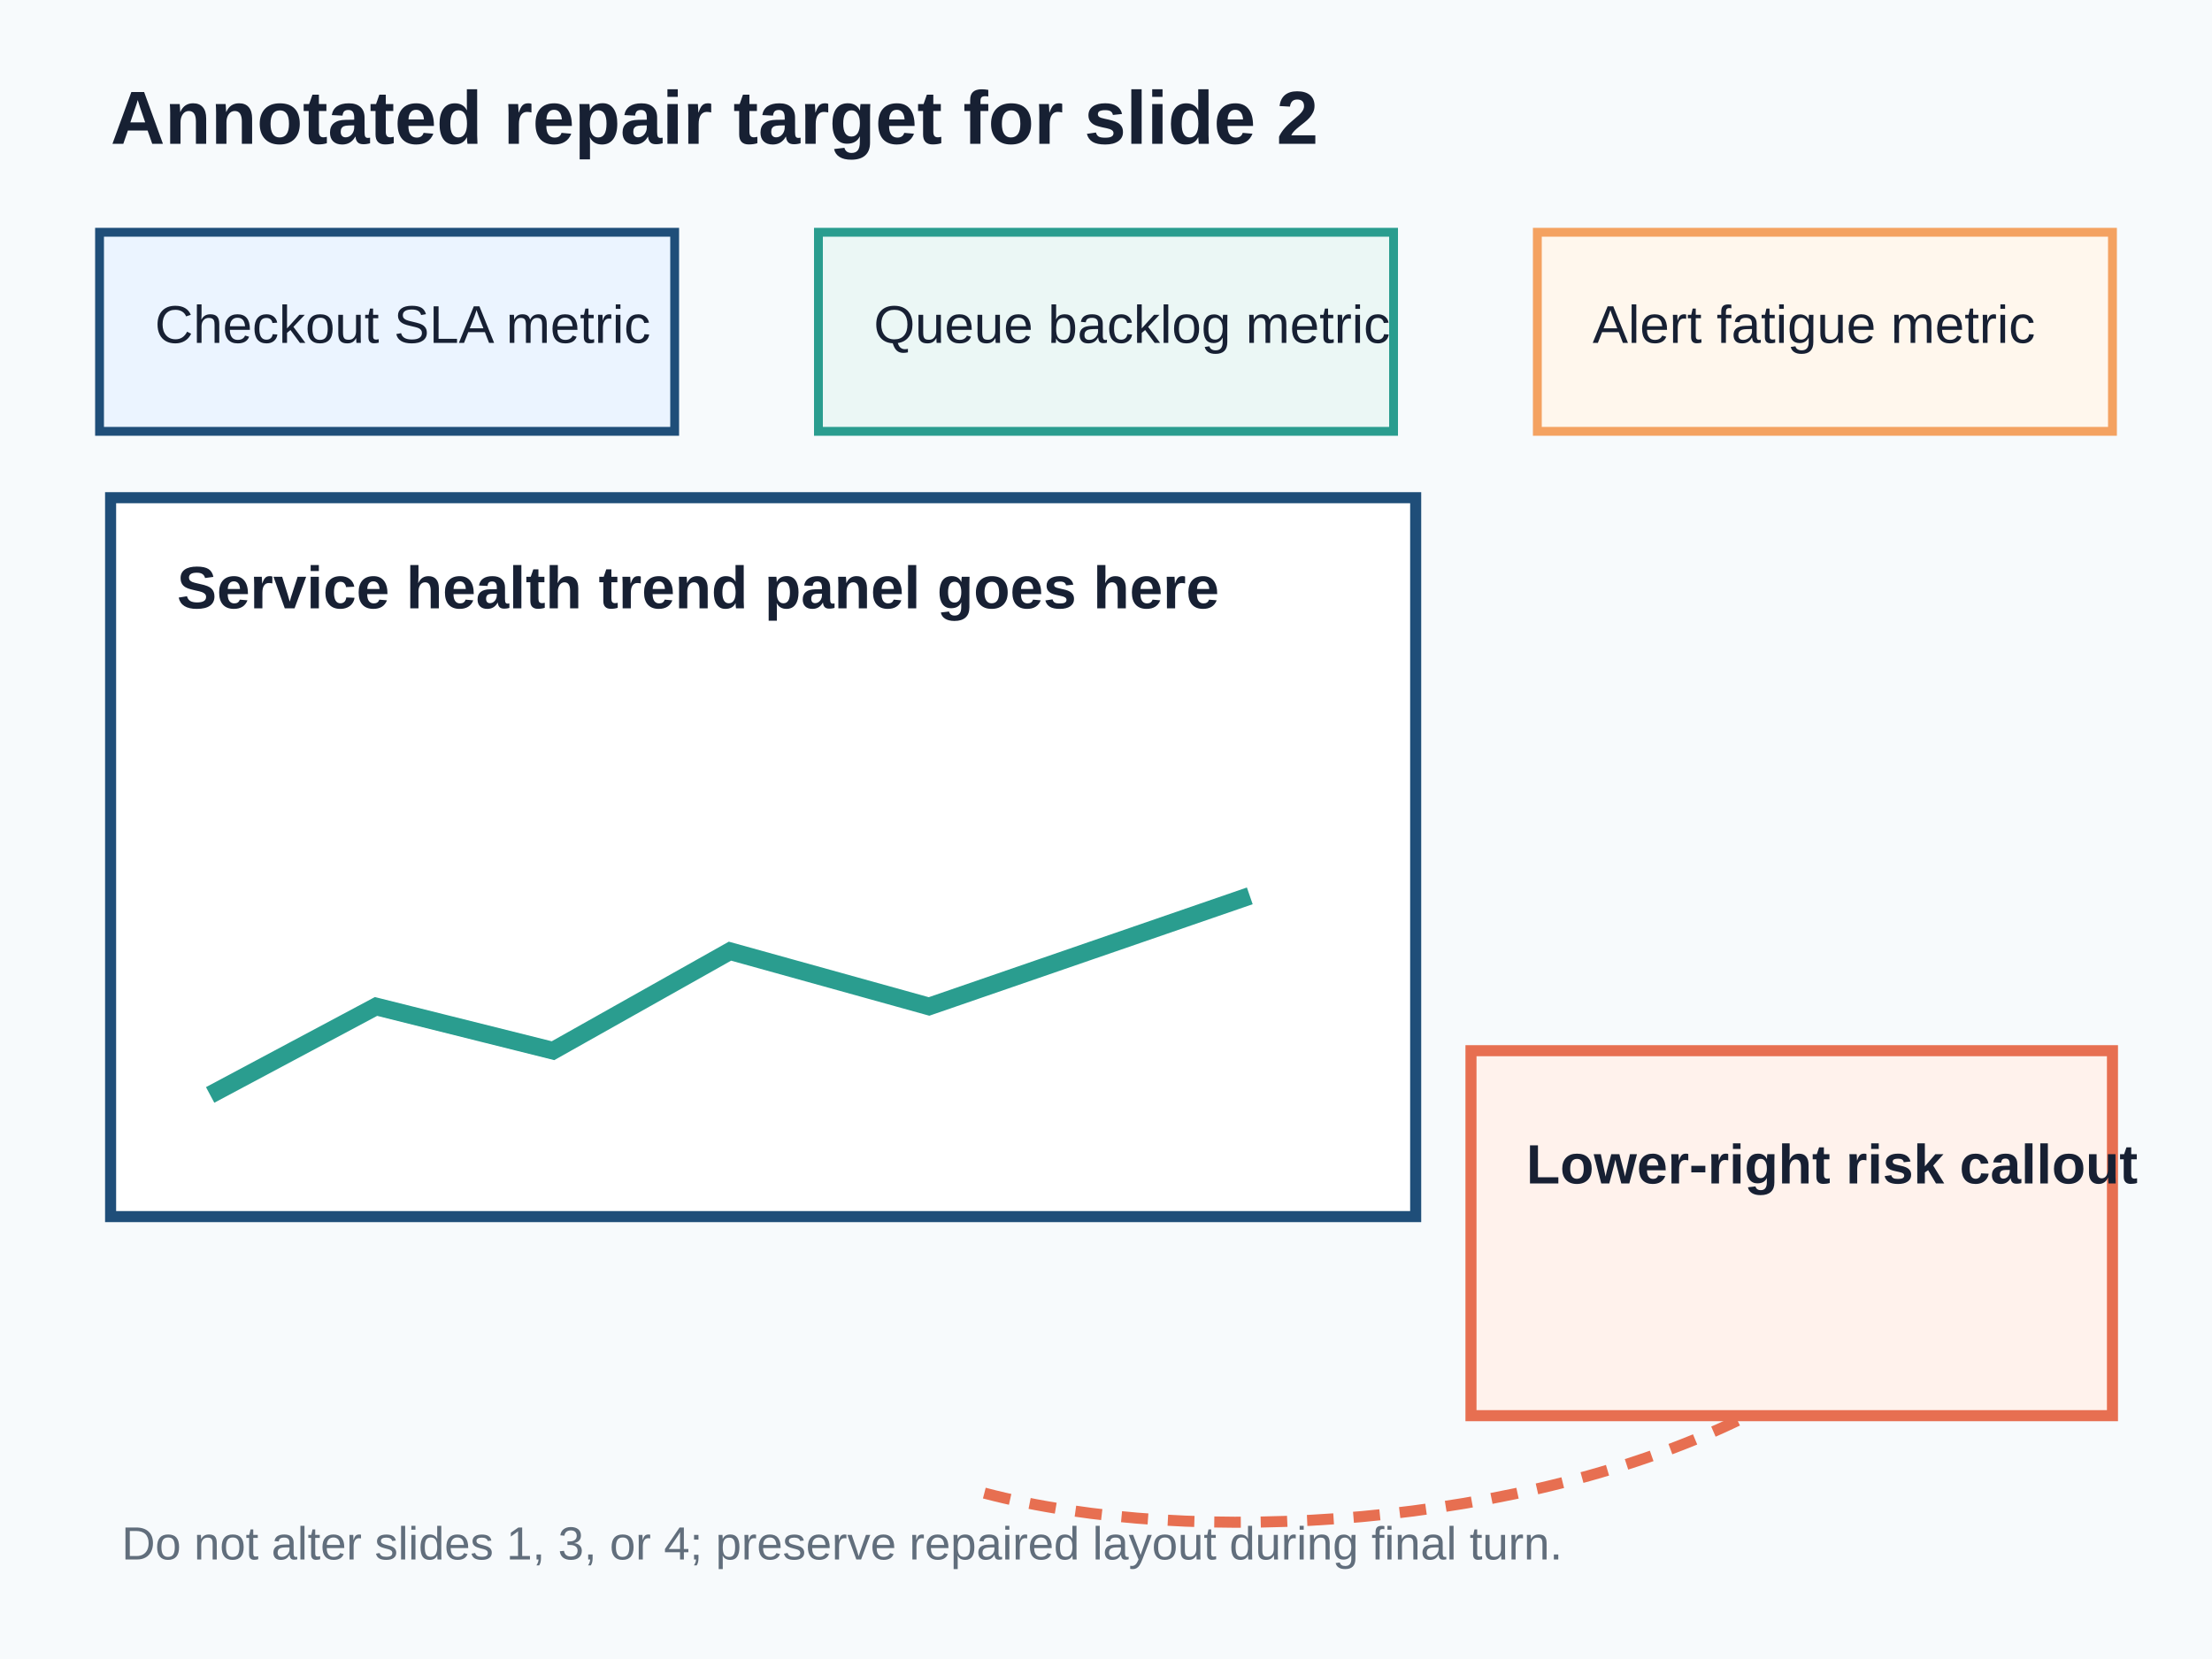
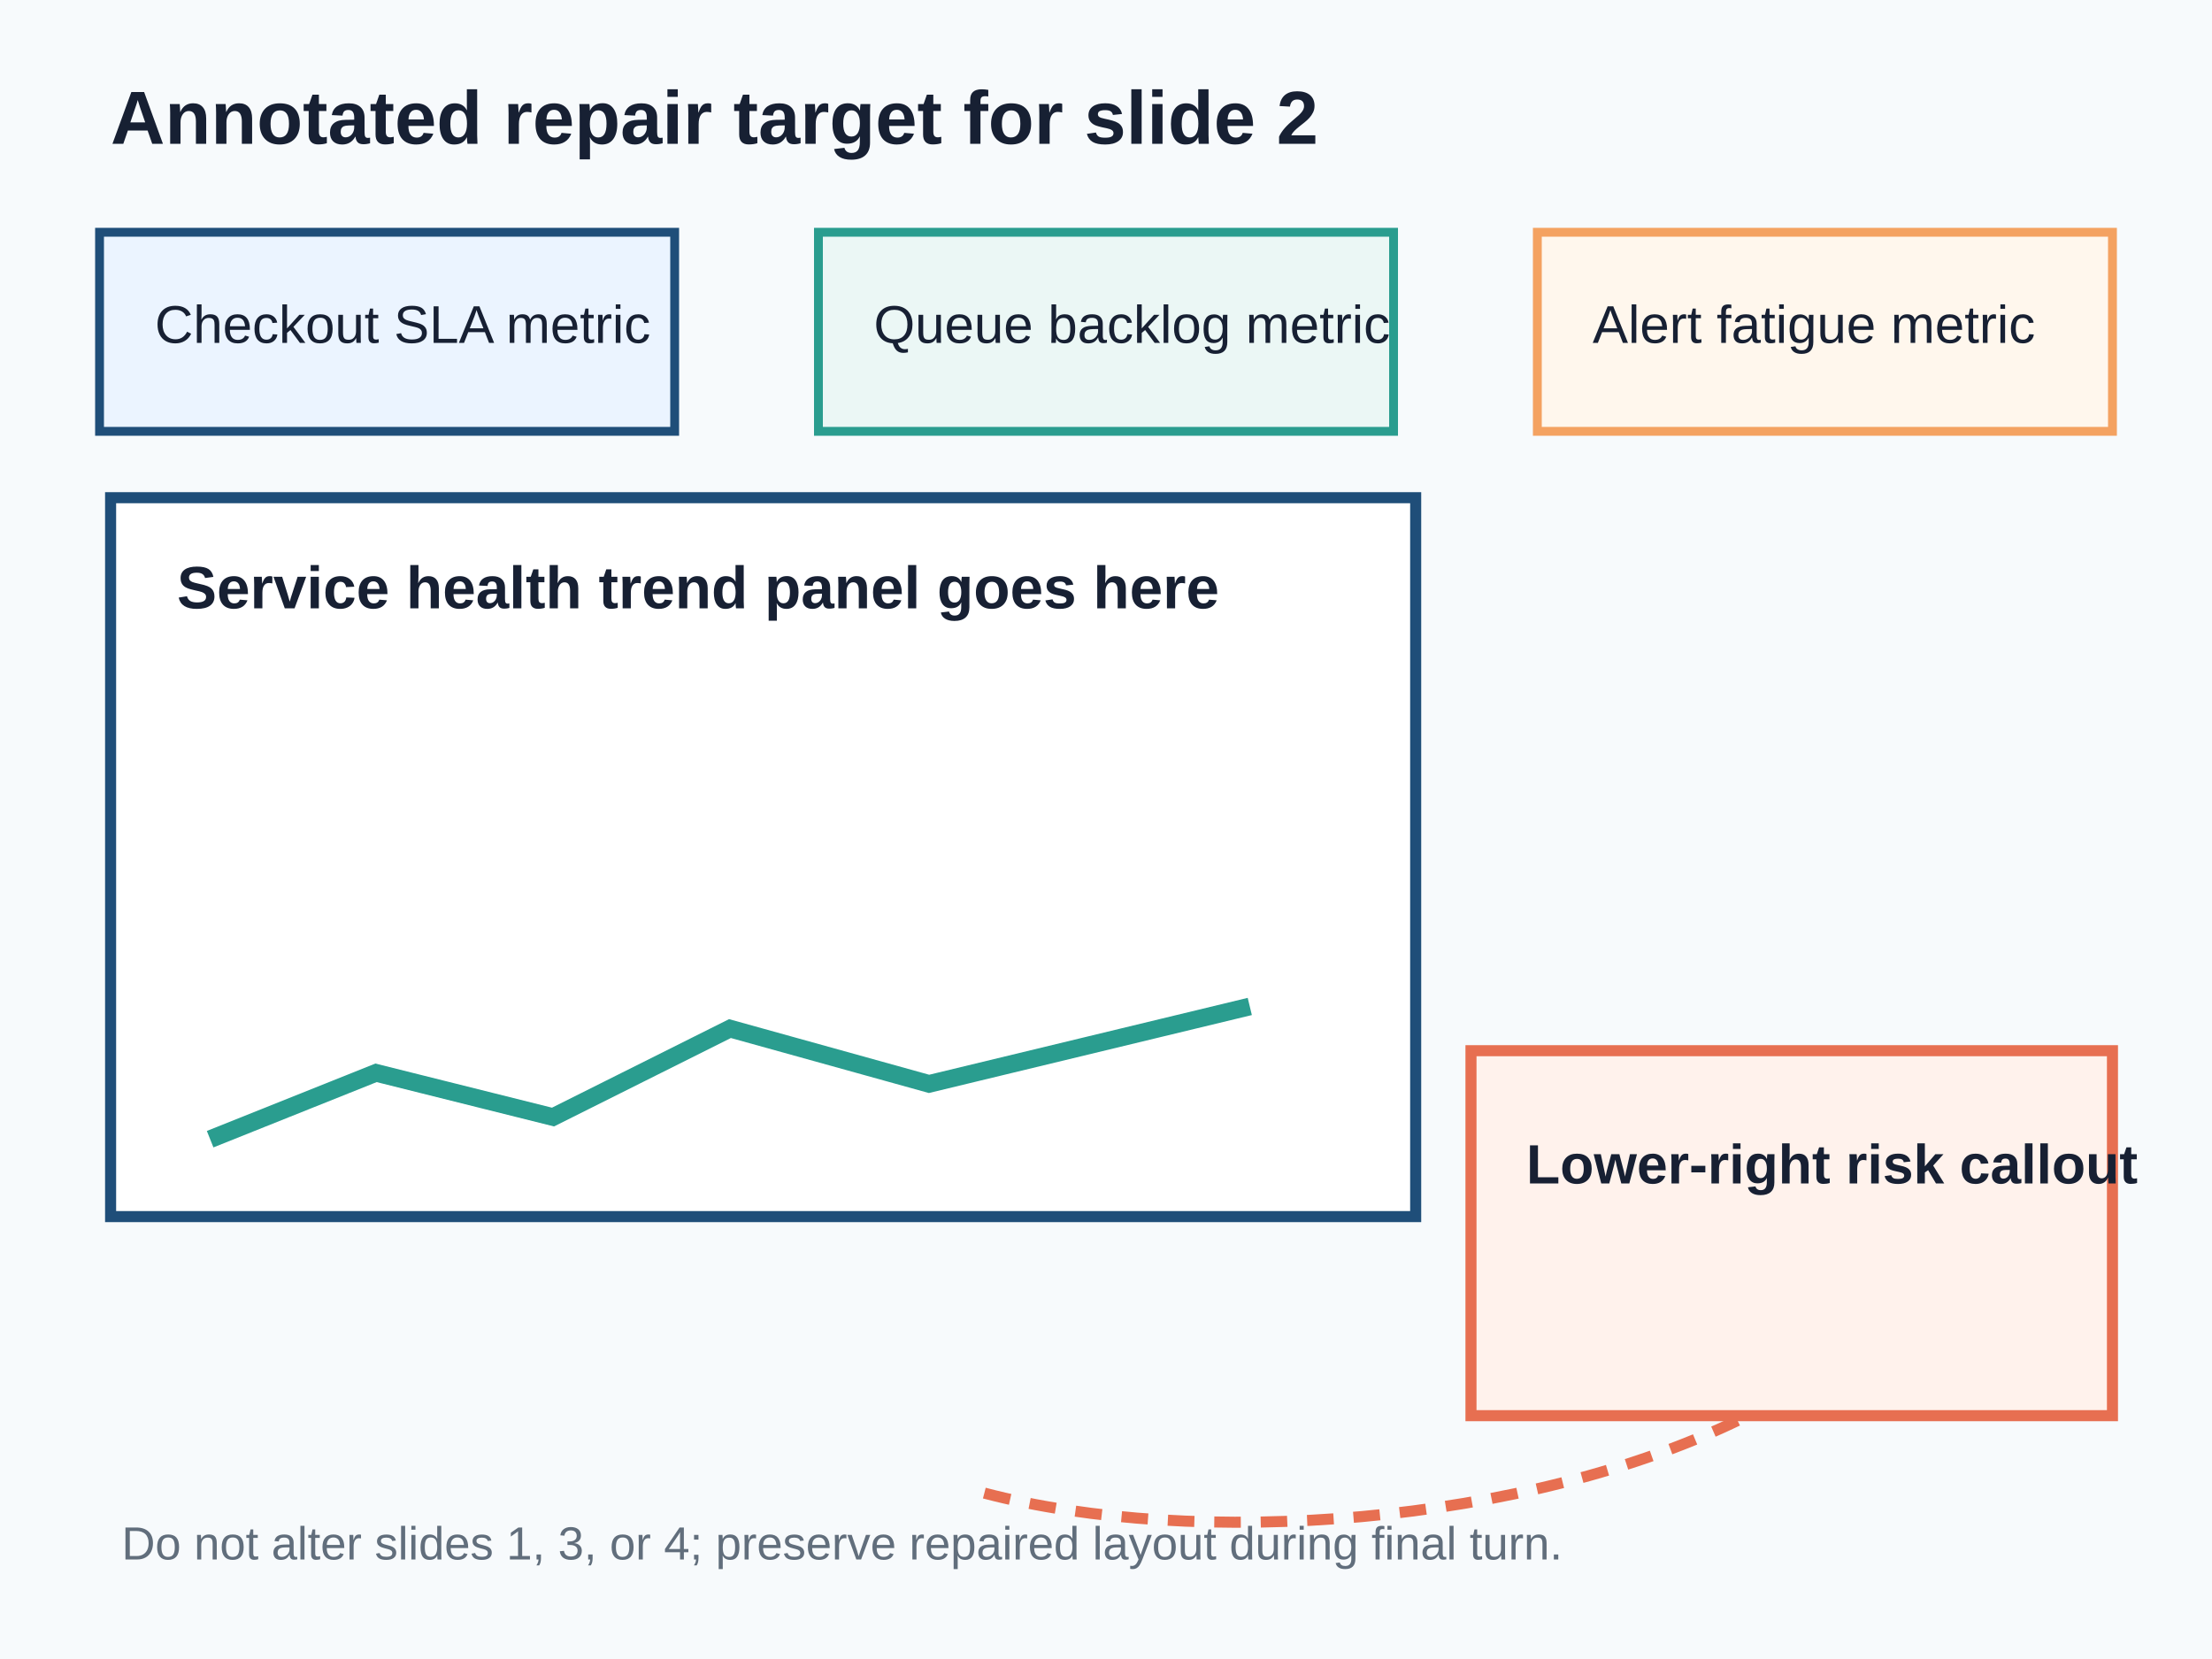
<svg xmlns="http://www.w3.org/2000/svg" width="1000" height="750" viewBox="0 0 1000 750">
  <rect width="1000" height="750" fill="#F7FAFC" />
  <text x="50" y="65" font-family="Arial" font-size="34" font-weight="700" fill="#172033">Annotated repair target for slide 2</text>
  <rect x="45" y="105" width="260" height="90" fill="#EBF4FF" stroke="#1F4E79" stroke-width="4" />
  <rect x="370" y="105" width="260" height="90" fill="#EBF7F5" stroke="#2A9D8F" stroke-width="4" />
  <rect x="695" y="105" width="260" height="90" fill="#FFF7ED" stroke="#F4A261" stroke-width="4" />
  <text x="70" y="155" font-family="Arial" font-size="24" fill="#172033">Checkout SLA metric</text>
  <text x="395" y="155" font-family="Arial" font-size="24" fill="#172033">Queue backlog metric</text>
  <text x="720" y="155" font-family="Arial" font-size="24" fill="#172033">Alert fatigue metric</text>
  <rect x="50" y="225" width="590" height="325" fill="#FFFFFF" stroke="#1F4E79" stroke-width="5" />
  <text x="80" y="275" font-family="Arial" font-size="27" font-weight="700" fill="#172033">Service health trend panel goes here</text>
-   <polyline points="95,495 170,455 250,475 330,430 420,455 565,405" fill="none" stroke="#2A9D8F" stroke-width="8" />
+   <polyline points="95,515 170,485 250,505 330,465 420,490 565,455" fill="none" stroke="#2A9D8F" stroke-width="8" />
  <rect x="665" y="475" width="290" height="165" fill="#FFF2EC" stroke="#E76F51" stroke-width="5" />
  <text x="690" y="535" font-family="Arial" font-size="25" font-weight="700" fill="#172033">Lower-right risk callout</text>
  <path d="M445 675 C540 700 690 690 790 640" fill="none" stroke="#E76F51" stroke-width="5" stroke-dasharray="12 9" />
  <text x="55" y="705" font-family="Arial" font-size="21" fill="#616E7C">Do not alter slides 1, 3, or 4; preserve repaired layout during final turn.</text>
</svg>
